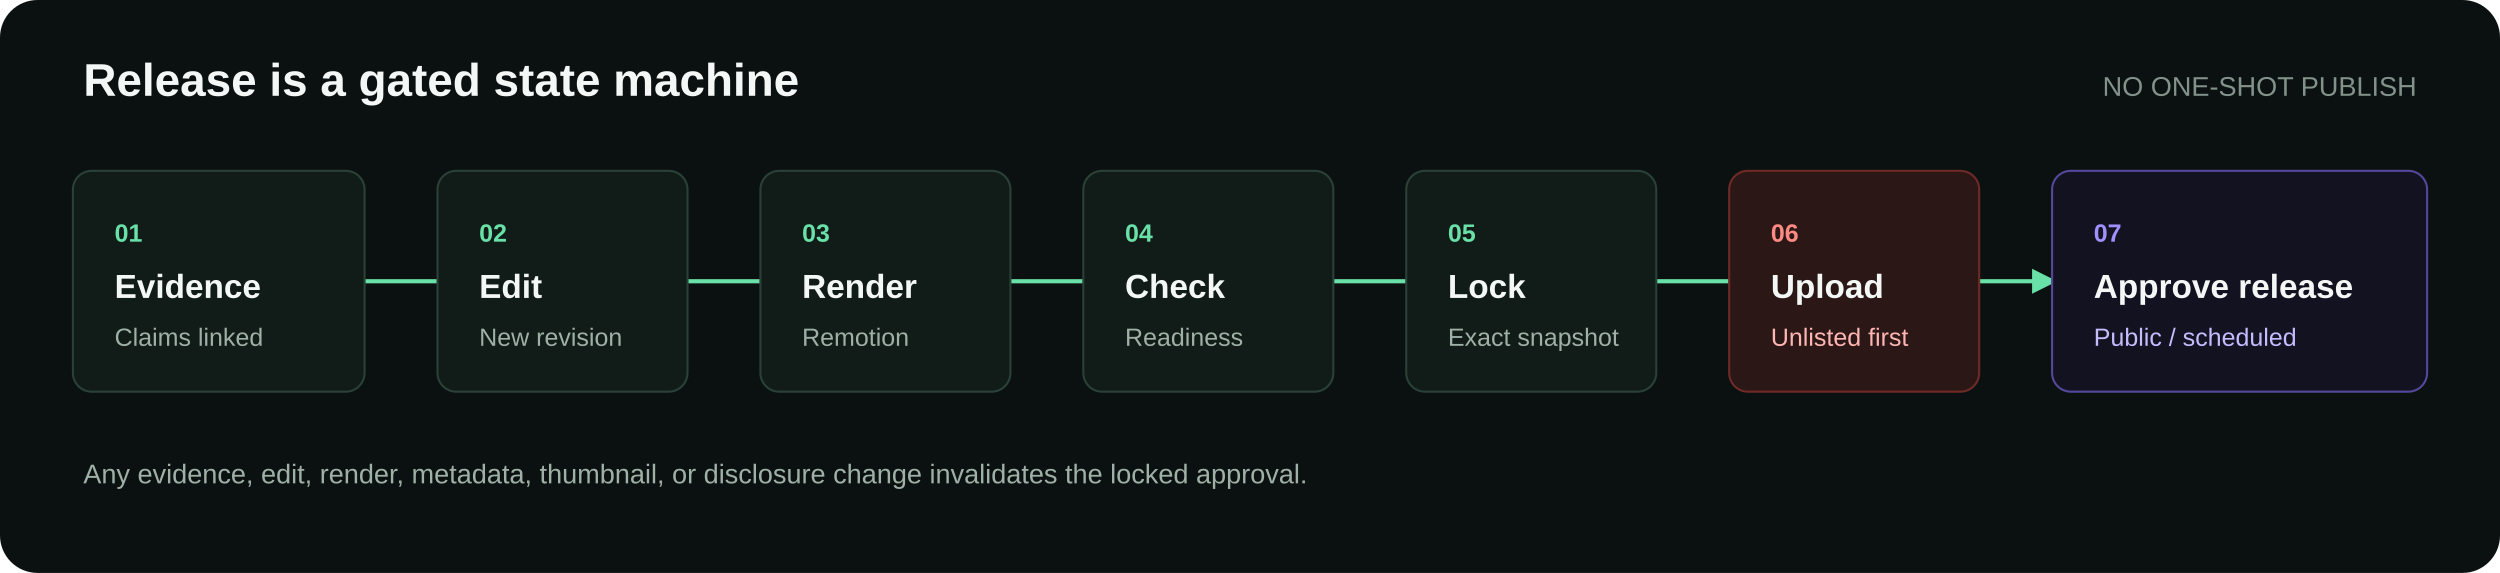
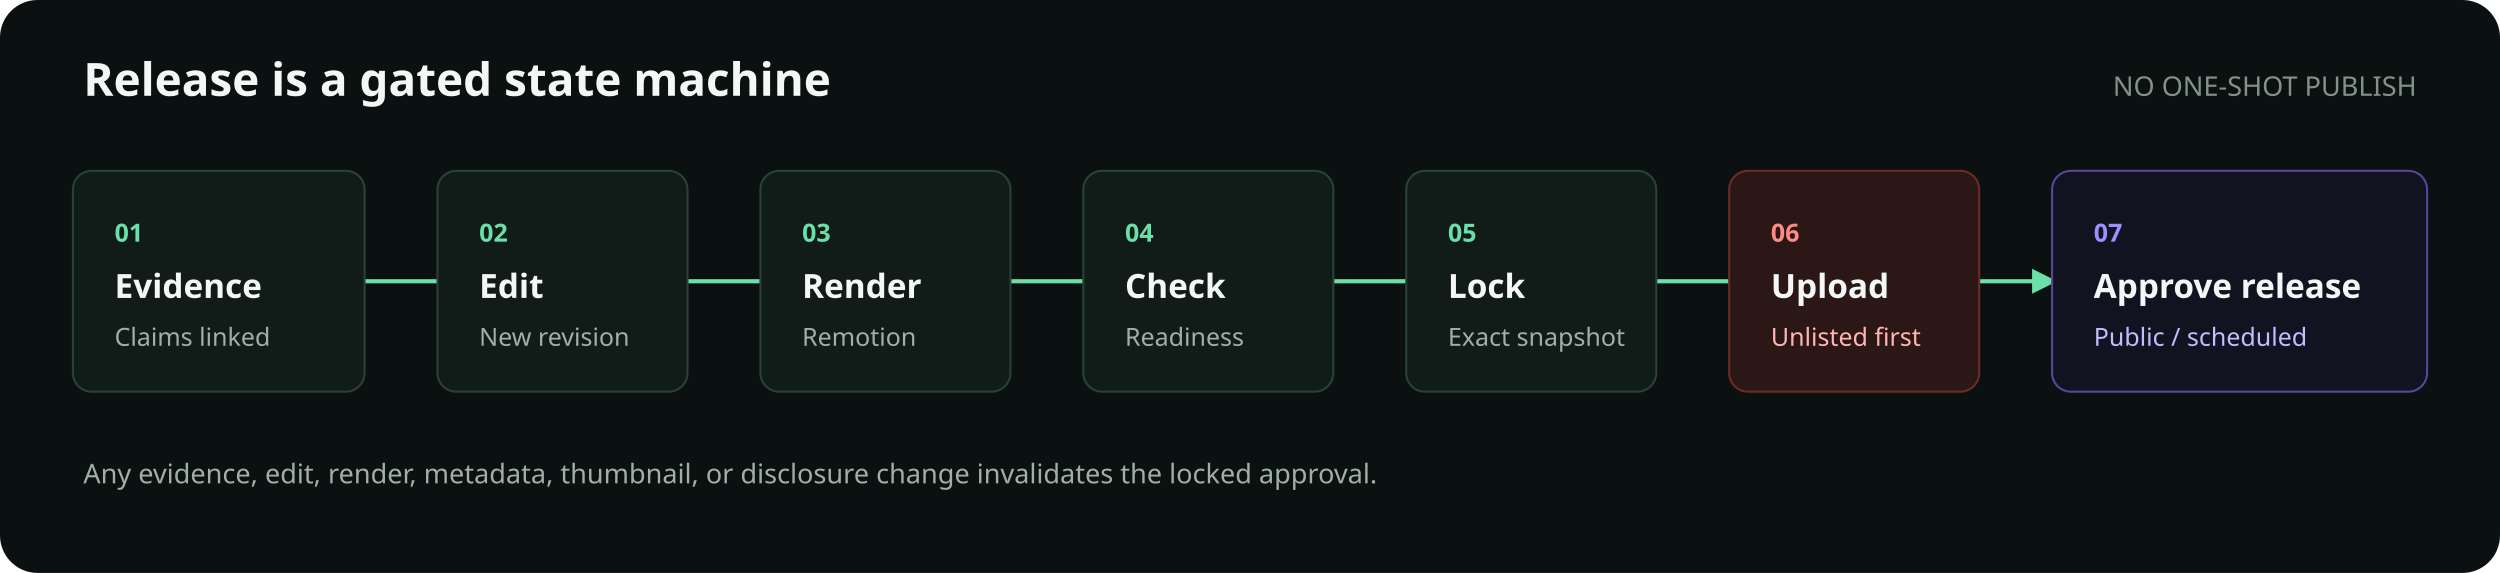
<svg xmlns="http://www.w3.org/2000/svg" width="1200" height="275" viewBox="0 0 1200 275" fill="none">
  <defs>
    <marker id="gate-arrow" viewBox="0 0 10 10" refX="8" refY="5" markerWidth="6" markerHeight="6" orient="auto">
      <path d="M0 0 10 5 0 10Z" fill="#69E0A7" />
    </marker>
  </defs>
  <rect width="1200" height="275" rx="18" fill="#0B1110" />
-   <text x="40" y="46" fill="#F3F7F5" font-family="Arial, Helvetica, sans-serif" font-size="22" font-weight="700">Release is a gated state machine</text>
-   <text x="1160" y="46" fill="#82928A" text-anchor="end" font-family="Arial, Helvetica, sans-serif" font-size="13">NO ONE-SHOT PUBLISH</text>
+   <text x="40" y="46" fill="#F3F7F5" font-family="Archivo, sans-serif" font-size="22" font-weight="700">Release is a gated state machine</text>
+   <text x="1160" y="46" fill="#82928A" text-anchor="end" font-family="Archivo, sans-serif" font-size="13">NO ONE-SHOT PUBLISH</text>
  <path d="M175 135h35M330 135h35M485 135h35M640 135h35M795 135h35M950 135h35" stroke="#69E0A7" stroke-width="2" marker-end="url(#gate-arrow)" />
-   <g font-family="Arial, Helvetica, sans-serif">
+   <g font-family="Archivo, sans-serif">
    <rect x="35" y="82" width="140" height="106" rx="9" fill="#111B17" stroke="#294137" />
    <text x="55" y="116" fill="#69E0A7" font-size="12" font-weight="700">01</text>
    <text x="55" y="143" fill="#F3F7F5" font-size="16" font-weight="700">Evidence</text>
    <text x="55" y="166" fill="#9FB0A7" font-size="12">Claims linked</text>
    <rect x="210" y="82" width="120" height="106" rx="9" fill="#111B17" stroke="#294137" />
    <text x="230" y="116" fill="#69E0A7" font-size="12" font-weight="700">02</text>
    <text x="230" y="143" fill="#F3F7F5" font-size="16" font-weight="700">Edit</text>
    <text x="230" y="166" fill="#9FB0A7" font-size="12">New revision</text>
    <rect x="365" y="82" width="120" height="106" rx="9" fill="#111B17" stroke="#294137" />
    <text x="385" y="116" fill="#69E0A7" font-size="12" font-weight="700">03</text>
    <text x="385" y="143" fill="#F3F7F5" font-size="16" font-weight="700">Render</text>
    <text x="385" y="166" fill="#9FB0A7" font-size="12">Remotion</text>
    <rect x="520" y="82" width="120" height="106" rx="9" fill="#111B17" stroke="#294137" />
    <text x="540" y="116" fill="#69E0A7" font-size="12" font-weight="700">04</text>
    <text x="540" y="143" fill="#F3F7F5" font-size="16" font-weight="700">Check</text>
    <text x="540" y="166" fill="#9FB0A7" font-size="12">Readiness</text>
    <rect x="675" y="82" width="120" height="106" rx="9" fill="#111B17" stroke="#294137" />
    <text x="695" y="116" fill="#69E0A7" font-size="12" font-weight="700">05</text>
    <text x="695" y="143" fill="#F3F7F5" font-size="16" font-weight="700">Lock</text>
    <text x="695" y="166" fill="#9FB0A7" font-size="12">Exact snapshot</text>
    <rect x="830" y="82" width="120" height="106" rx="9" fill="#2B1716" stroke="#6D2A27" />
    <text x="850" y="116" fill="#FF8A84" font-size="12" font-weight="700">06</text>
    <text x="850" y="143" fill="#F3F7F5" font-size="16" font-weight="700">Upload</text>
    <text x="850" y="166" fill="#FFB6B2" font-size="12">Unlisted first</text>
    <rect x="985" y="82" width="180" height="106" rx="9" fill="#131221" stroke="#55479B" />
    <text x="1005" y="116" fill="#9F90FF" font-size="12" font-weight="700">07</text>
    <text x="1005" y="143" fill="#F3F7F5" font-size="16" font-weight="700">Approve release</text>
    <text x="1005" y="166" fill="#C5BBFF" font-size="12">Public / scheduled</text>
    <text x="40" y="232" fill="#9FB0A7" font-size="13">Any evidence, edit, render, metadata, thumbnail, or disclosure change invalidates the locked approval.</text>
  </g>
</svg>
